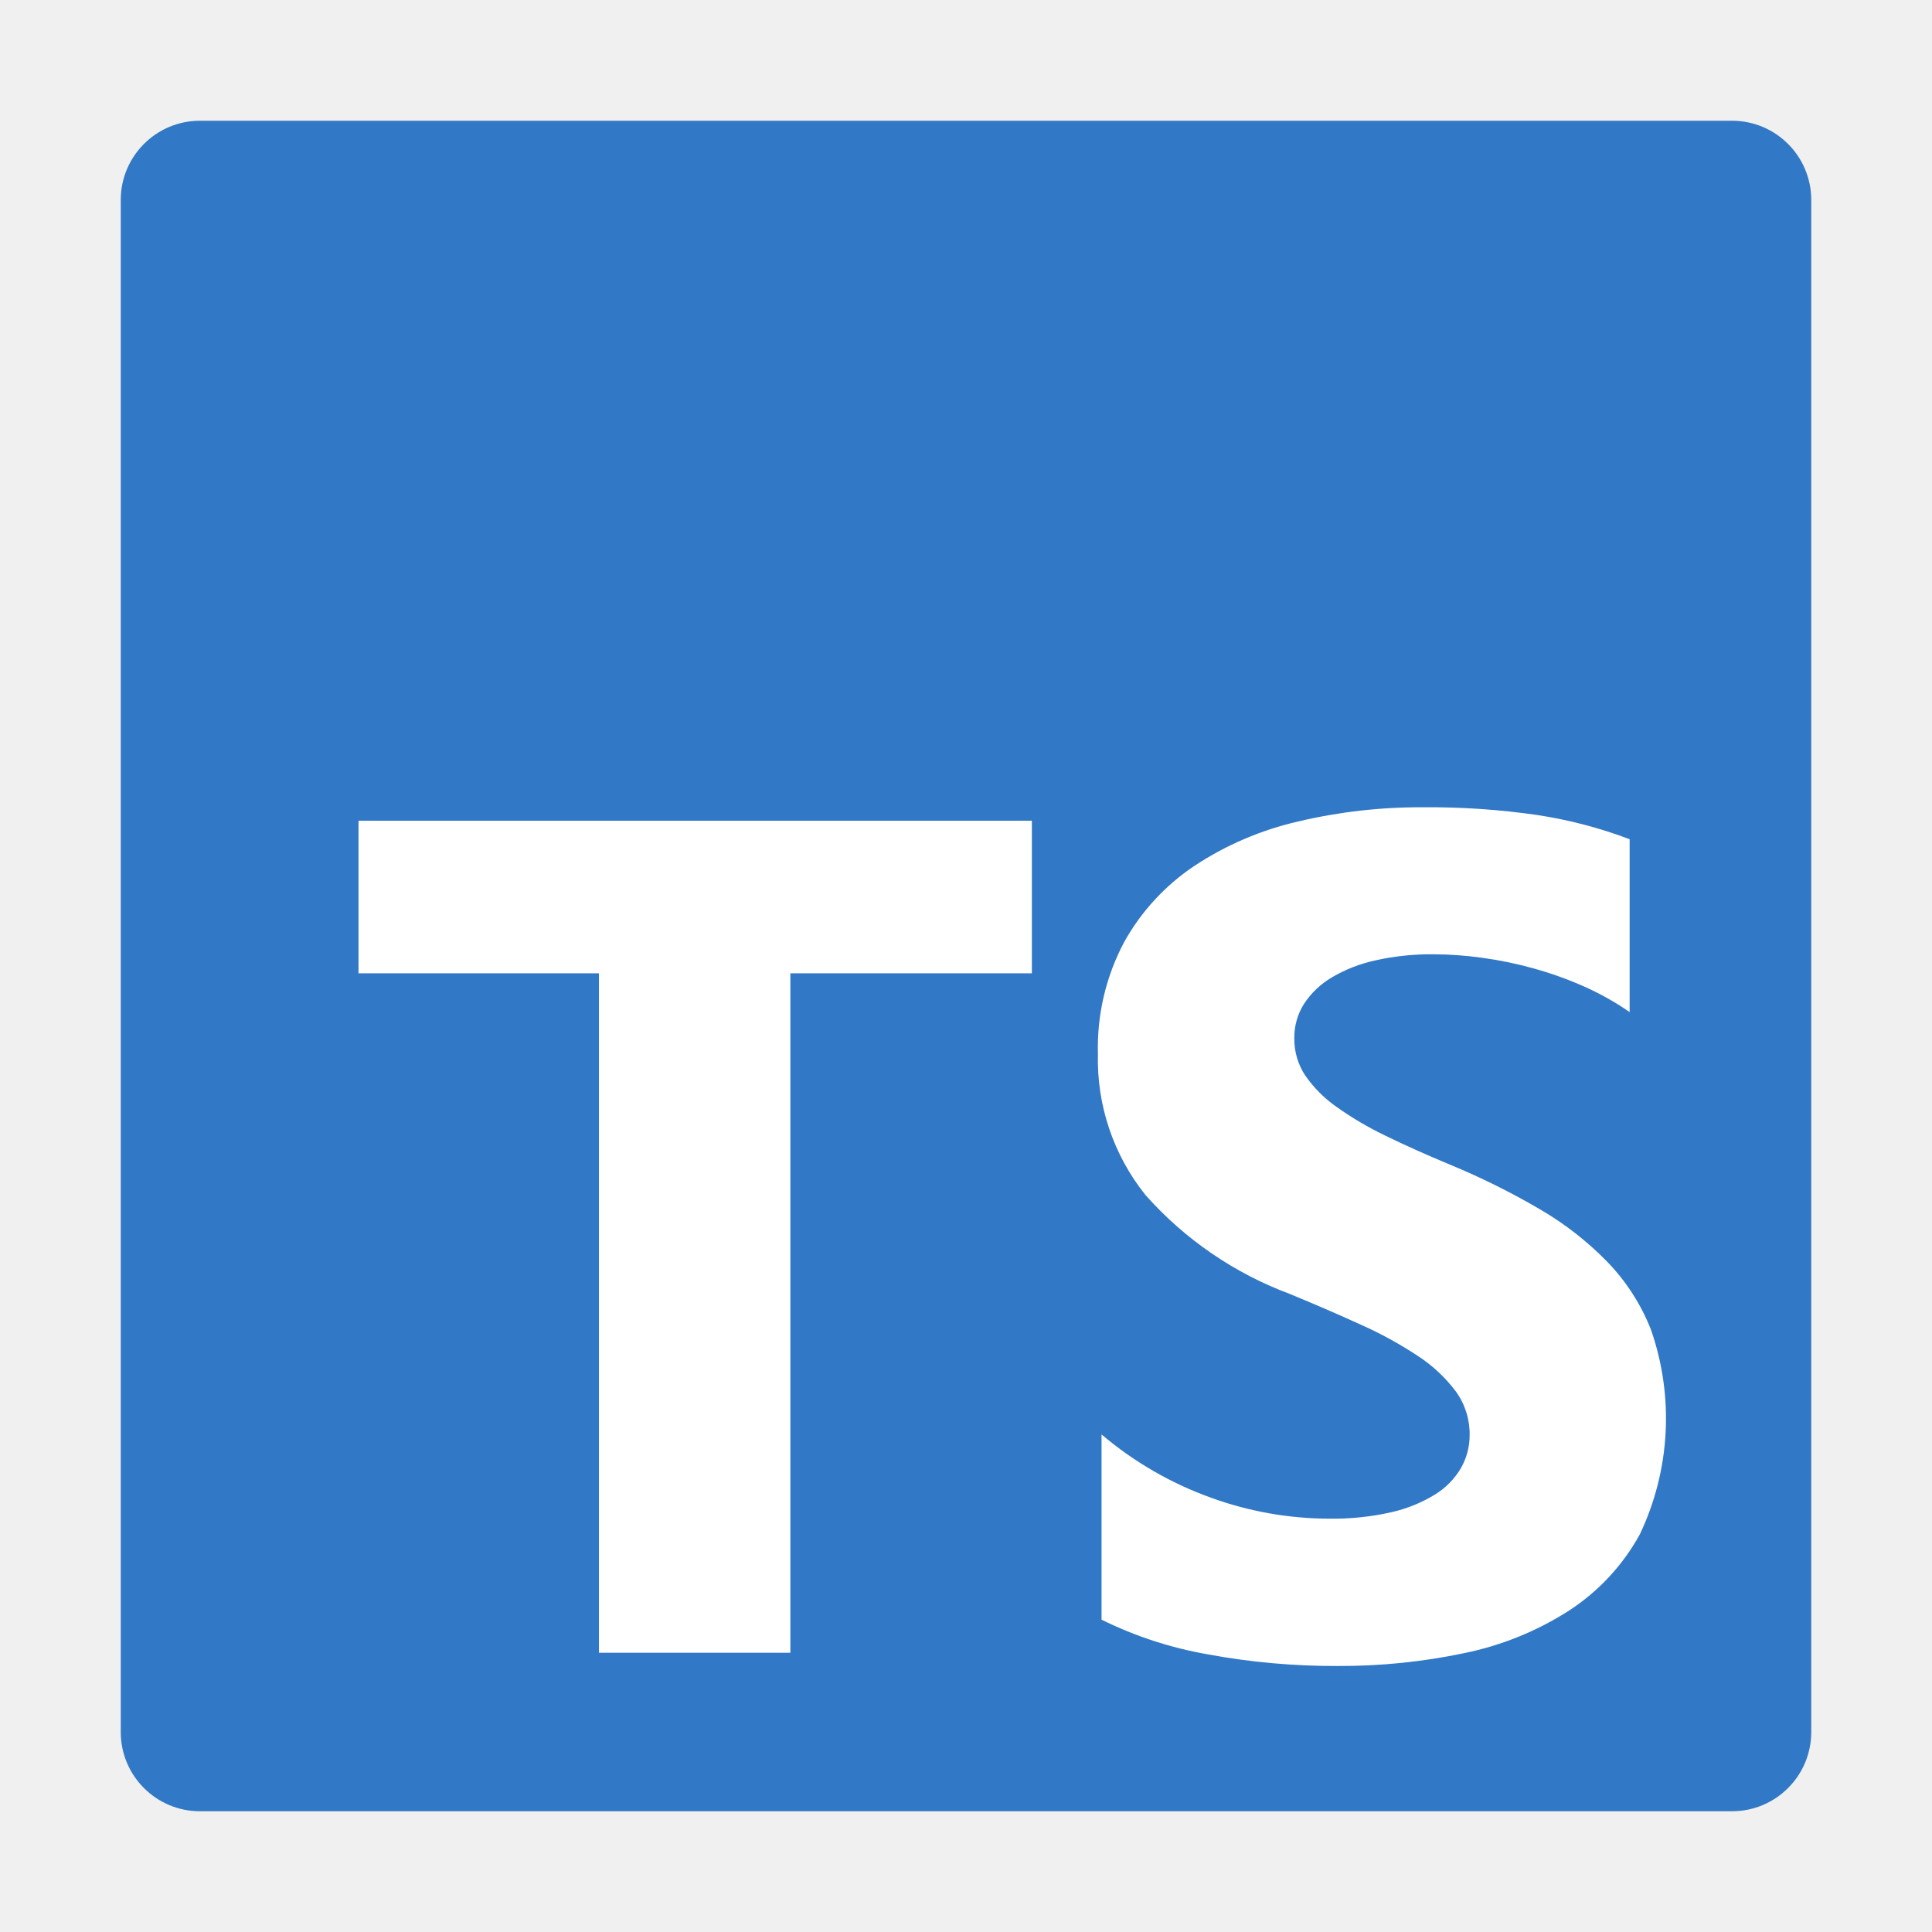
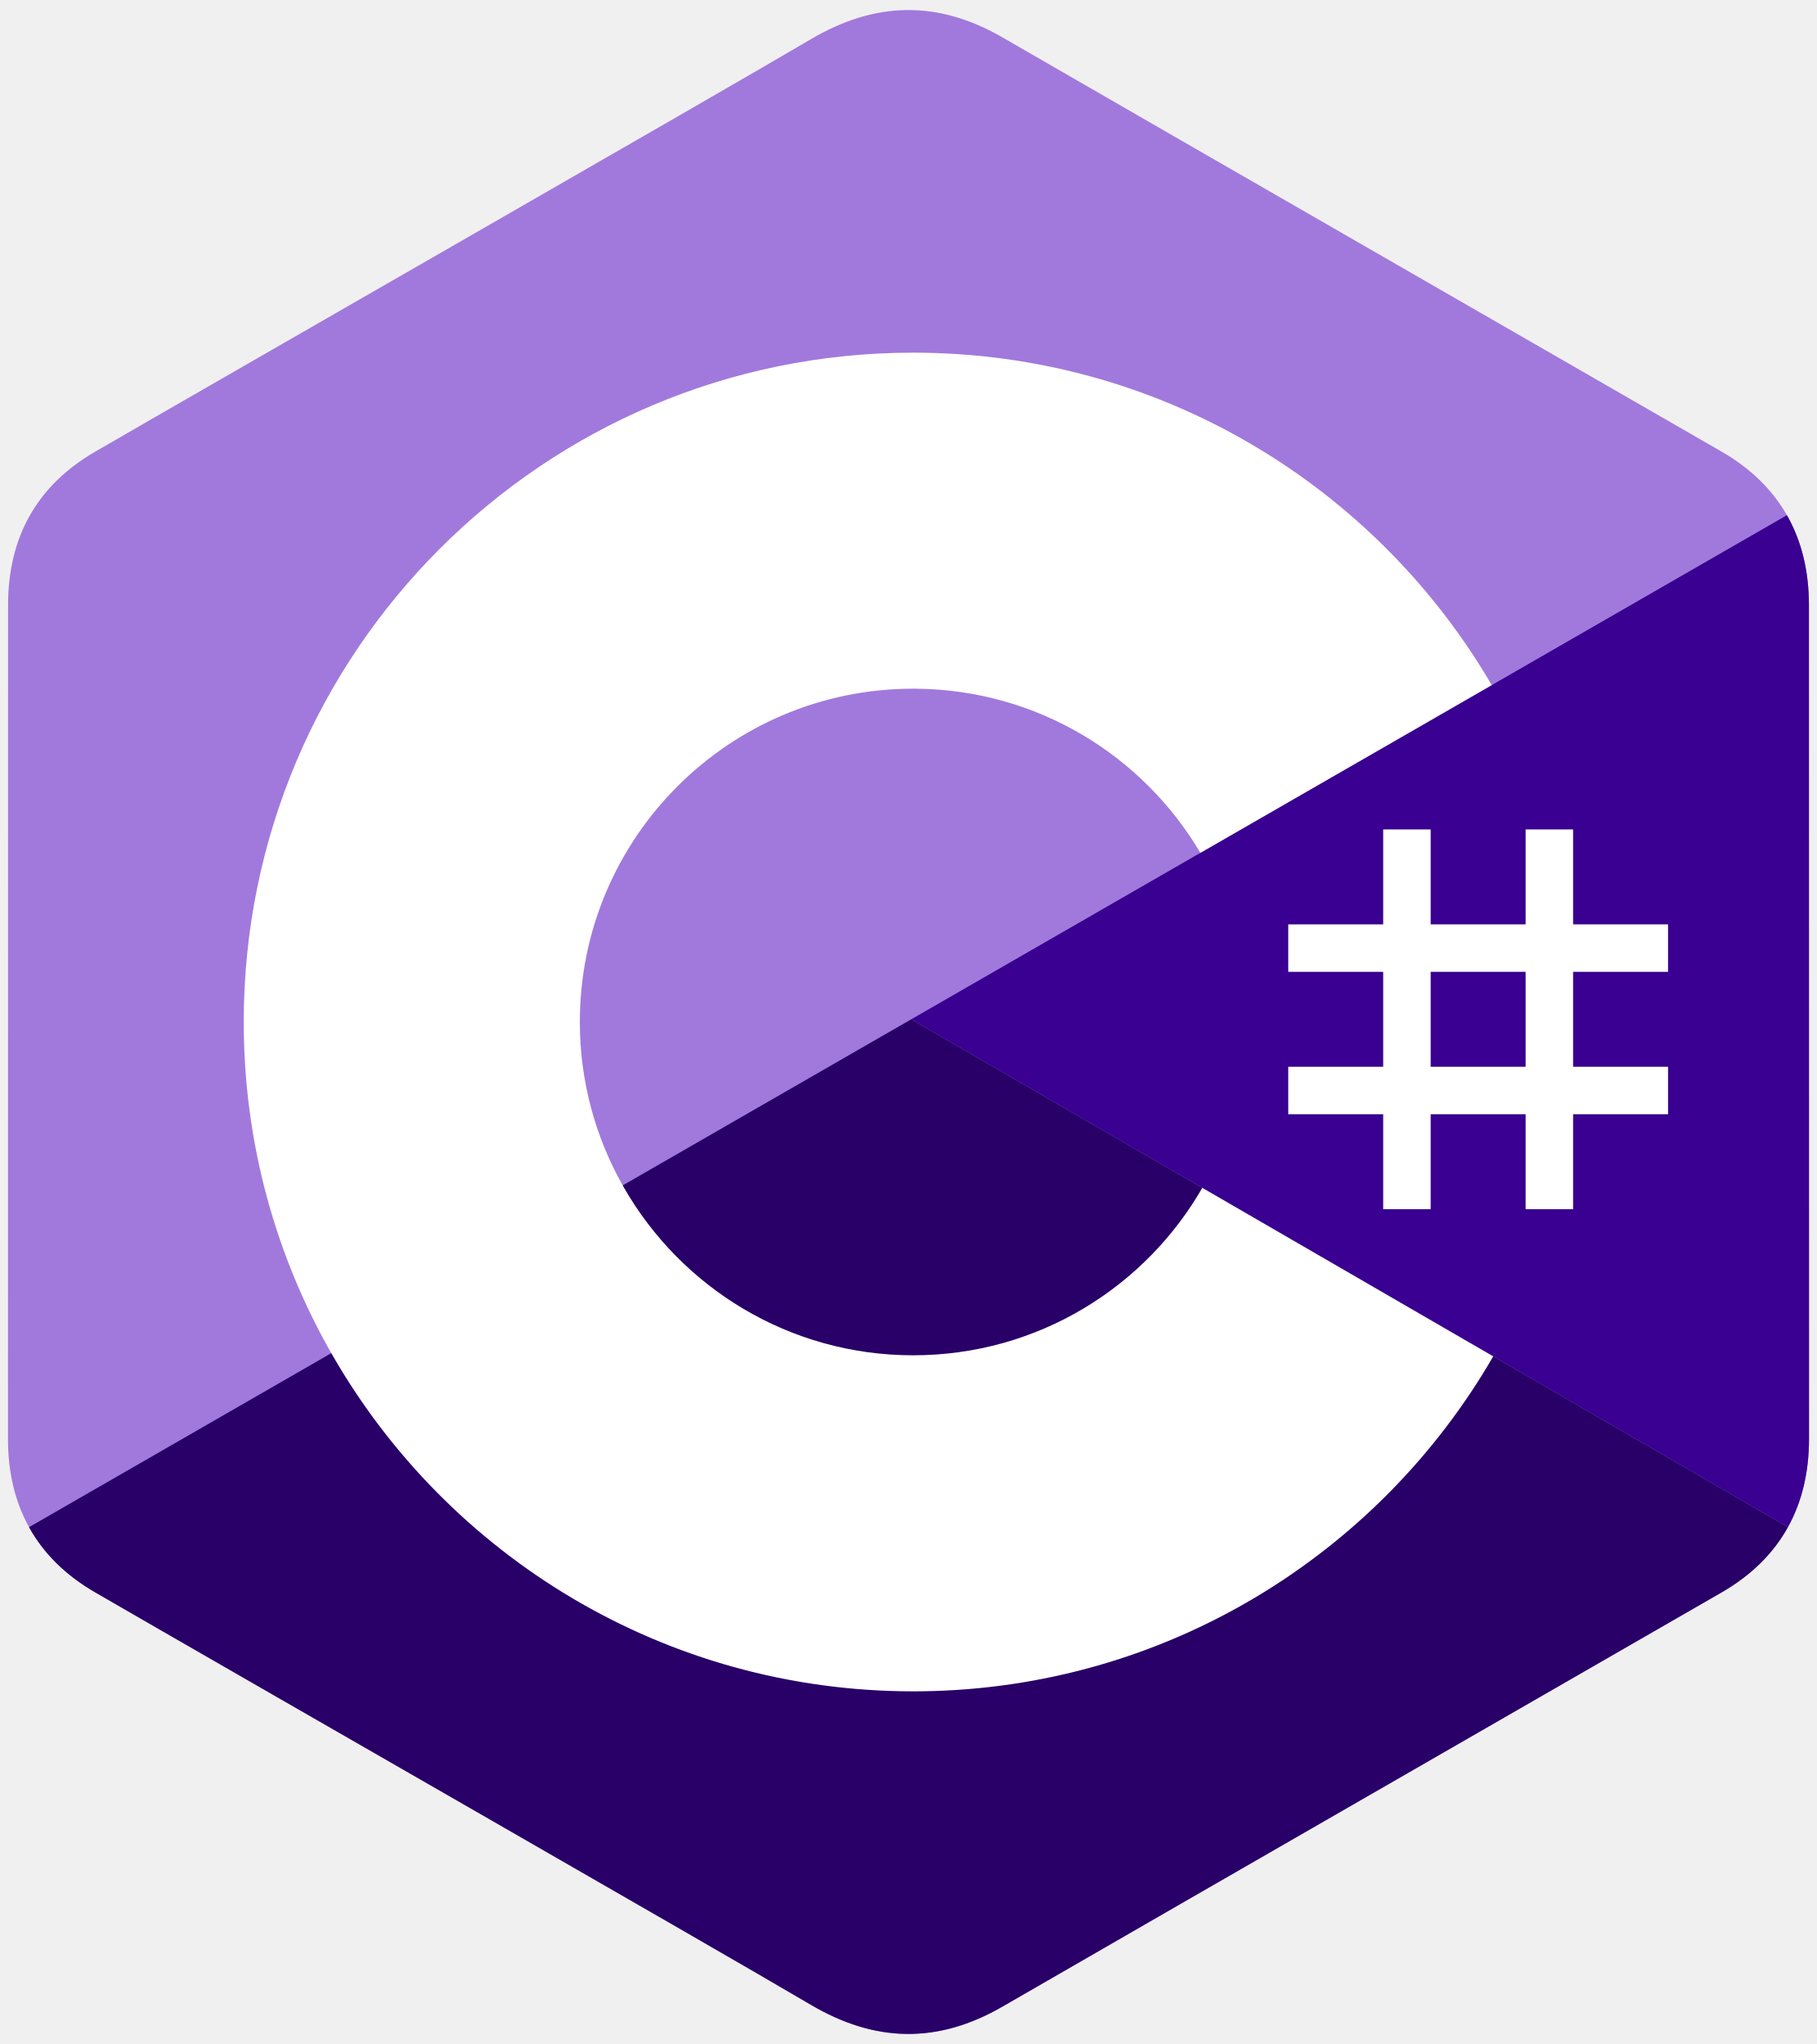
- <svg xmlns="http://www.w3.org/2000/svg" width="800px" height="800px" viewBox="0 0 32 32">
-   <rect x="2" y="2" width="28" height="28" rx="1.312" style="fill:#3178c6" />
-   <path d="M18.245,23.759v3.068a6.492,6.492,0,0,0,1.764.575,11.56,11.56,0,0,0,2.146.192,9.968,9.968,0,0,0,2.088-.211,5.11,5.11,0,0,0,1.735-.7,3.542,3.542,0,0,0,1.181-1.266,4.469,4.469,0,0,0,.186-3.394,3.409,3.409,0,0,0-.717-1.117,5.236,5.236,0,0,0-1.123-.877,12.027,12.027,0,0,0-1.477-.734q-.6-.249-1.08-.484a5.5,5.5,0,0,1-.813-.479,2.089,2.089,0,0,1-.516-.518,1.091,1.091,0,0,1-.181-.618,1.039,1.039,0,0,1,.162-.571,1.4,1.4,0,0,1,.459-.436,2.439,2.439,0,0,1,.726-.283,4.211,4.211,0,0,1,.956-.1,5.942,5.942,0,0,1,.808.058,6.292,6.292,0,0,1,.856.177,5.994,5.994,0,0,1,.836.3,4.657,4.657,0,0,1,.751.422V13.9a7.509,7.509,0,0,0-1.525-.4,12.426,12.426,0,0,0-1.9-.129,8.767,8.767,0,0,0-2.064.235,5.239,5.239,0,0,0-1.716.733,3.655,3.655,0,0,0-1.171,1.271,3.731,3.731,0,0,0-.431,1.845,3.588,3.588,0,0,0,.789,2.34,6,6,0,0,0,2.395,1.639q.63.26,1.175.509a6.458,6.458,0,0,1,.942.517,2.463,2.463,0,0,1,.626.585,1.2,1.2,0,0,1,.23.719,1.1,1.1,0,0,1-.144.552,1.269,1.269,0,0,1-.435.441,2.381,2.381,0,0,1-.726.292,4.377,4.377,0,0,1-1.018.105,5.773,5.773,0,0,1-1.969-.35A5.874,5.874,0,0,1,18.245,23.759Zm-5.154-7.638h4V13.594H5.938v2.527H9.92V27.375h3.171Z" style="fill:#ffffff;fill-rule:evenodd" />
+ <svg xmlns="http://www.w3.org/2000/svg" height="2500" preserveAspectRatio="xMidYMid" viewBox="0 -1.428 255.582 290.108" width="2222">
+   <path d="m255.569 84.452c-.002-4.83-1.035-9.098-3.124-12.76-2.052-3.603-5.125-6.622-9.247-9.009-34.025-19.619-68.083-39.178-102.097-58.817-9.17-5.294-18.061-5.1-27.163.27-13.543 7.986-81.348 46.833-101.553 58.536-8.321 4.818-12.37 12.19-12.372 21.771-.013 39.455 0 78.91-.013 118.365 0 4.724.991 8.91 2.988 12.517 2.053 3.711 5.169 6.813 9.386 9.254 20.206 11.703 88.02 50.547 101.56 58.536 9.106 5.373 17.997 5.565 27.17.27 34.015-19.64 68.075-39.199 102.105-58.818 4.217-2.44 7.333-5.544 9.386-9.252 1.994-3.608 2.987-7.793 2.987-12.518 0 0 0-78.889-.013-118.345" fill="#a179dc" />
+   <path d="m128.182 143.241-125.194 72.084c2.053 3.711 5.169 6.813 9.386 9.254 20.206 11.703 88.02 50.547 101.56 58.536 9.106 5.373 17.997 5.565 27.17.27 34.015-19.64 68.075-39.199 102.105-58.818 4.217-2.44 7.333-5.544 9.386-9.252z" fill="#280068" />
+   <path d="m255.569 84.452c-.002-4.83-1.035-9.098-3.124-12.76l-124.263 71.55 124.413 72.073c1.994-3.608 2.985-7.793 2.987-12.518 0 0 0-78.889-.013-118.345" fill="#390091" />
+   <g fill="#fff">
+     <path d="m201.892 116.294v13.474h13.474v-13.474h6.737v13.474h13.474v6.737h-13.474v13.473h13.474v6.737h-13.474v13.474h-6.737v-13.474h-13.474v13.474h-6.737v-13.474h-13.473v-6.737h13.473v-13.473h-13.473v-6.737h13.473v-13.474zm13.474 20.21h-13.474v13.474h13.474z" />
+     <path d="m128.457 48.626c35.144 0 65.827 19.086 82.262 47.456l-.16-.273-41.35 23.808c-8.146-13.793-23.08-23.102-40.213-23.294l-.54-.003c-26.125 0-47.305 21.18-47.305 47.305a47.08 47.08 0 0 0 6.239 23.47c8.154 14.235 23.483 23.836 41.067 23.836 17.693 0 33.109-9.723 41.221-24.11l-.197.345 41.287 23.918c-16.255 28.13-46.518 47.157-81.253 47.536l-1.058.006c-35.255 0-66.025-19.204-82.419-47.724-8.003-13.923-12.582-30.064-12.582-47.277 0-52.466 42.532-95 95-95z" />
+   </g>
</svg>
